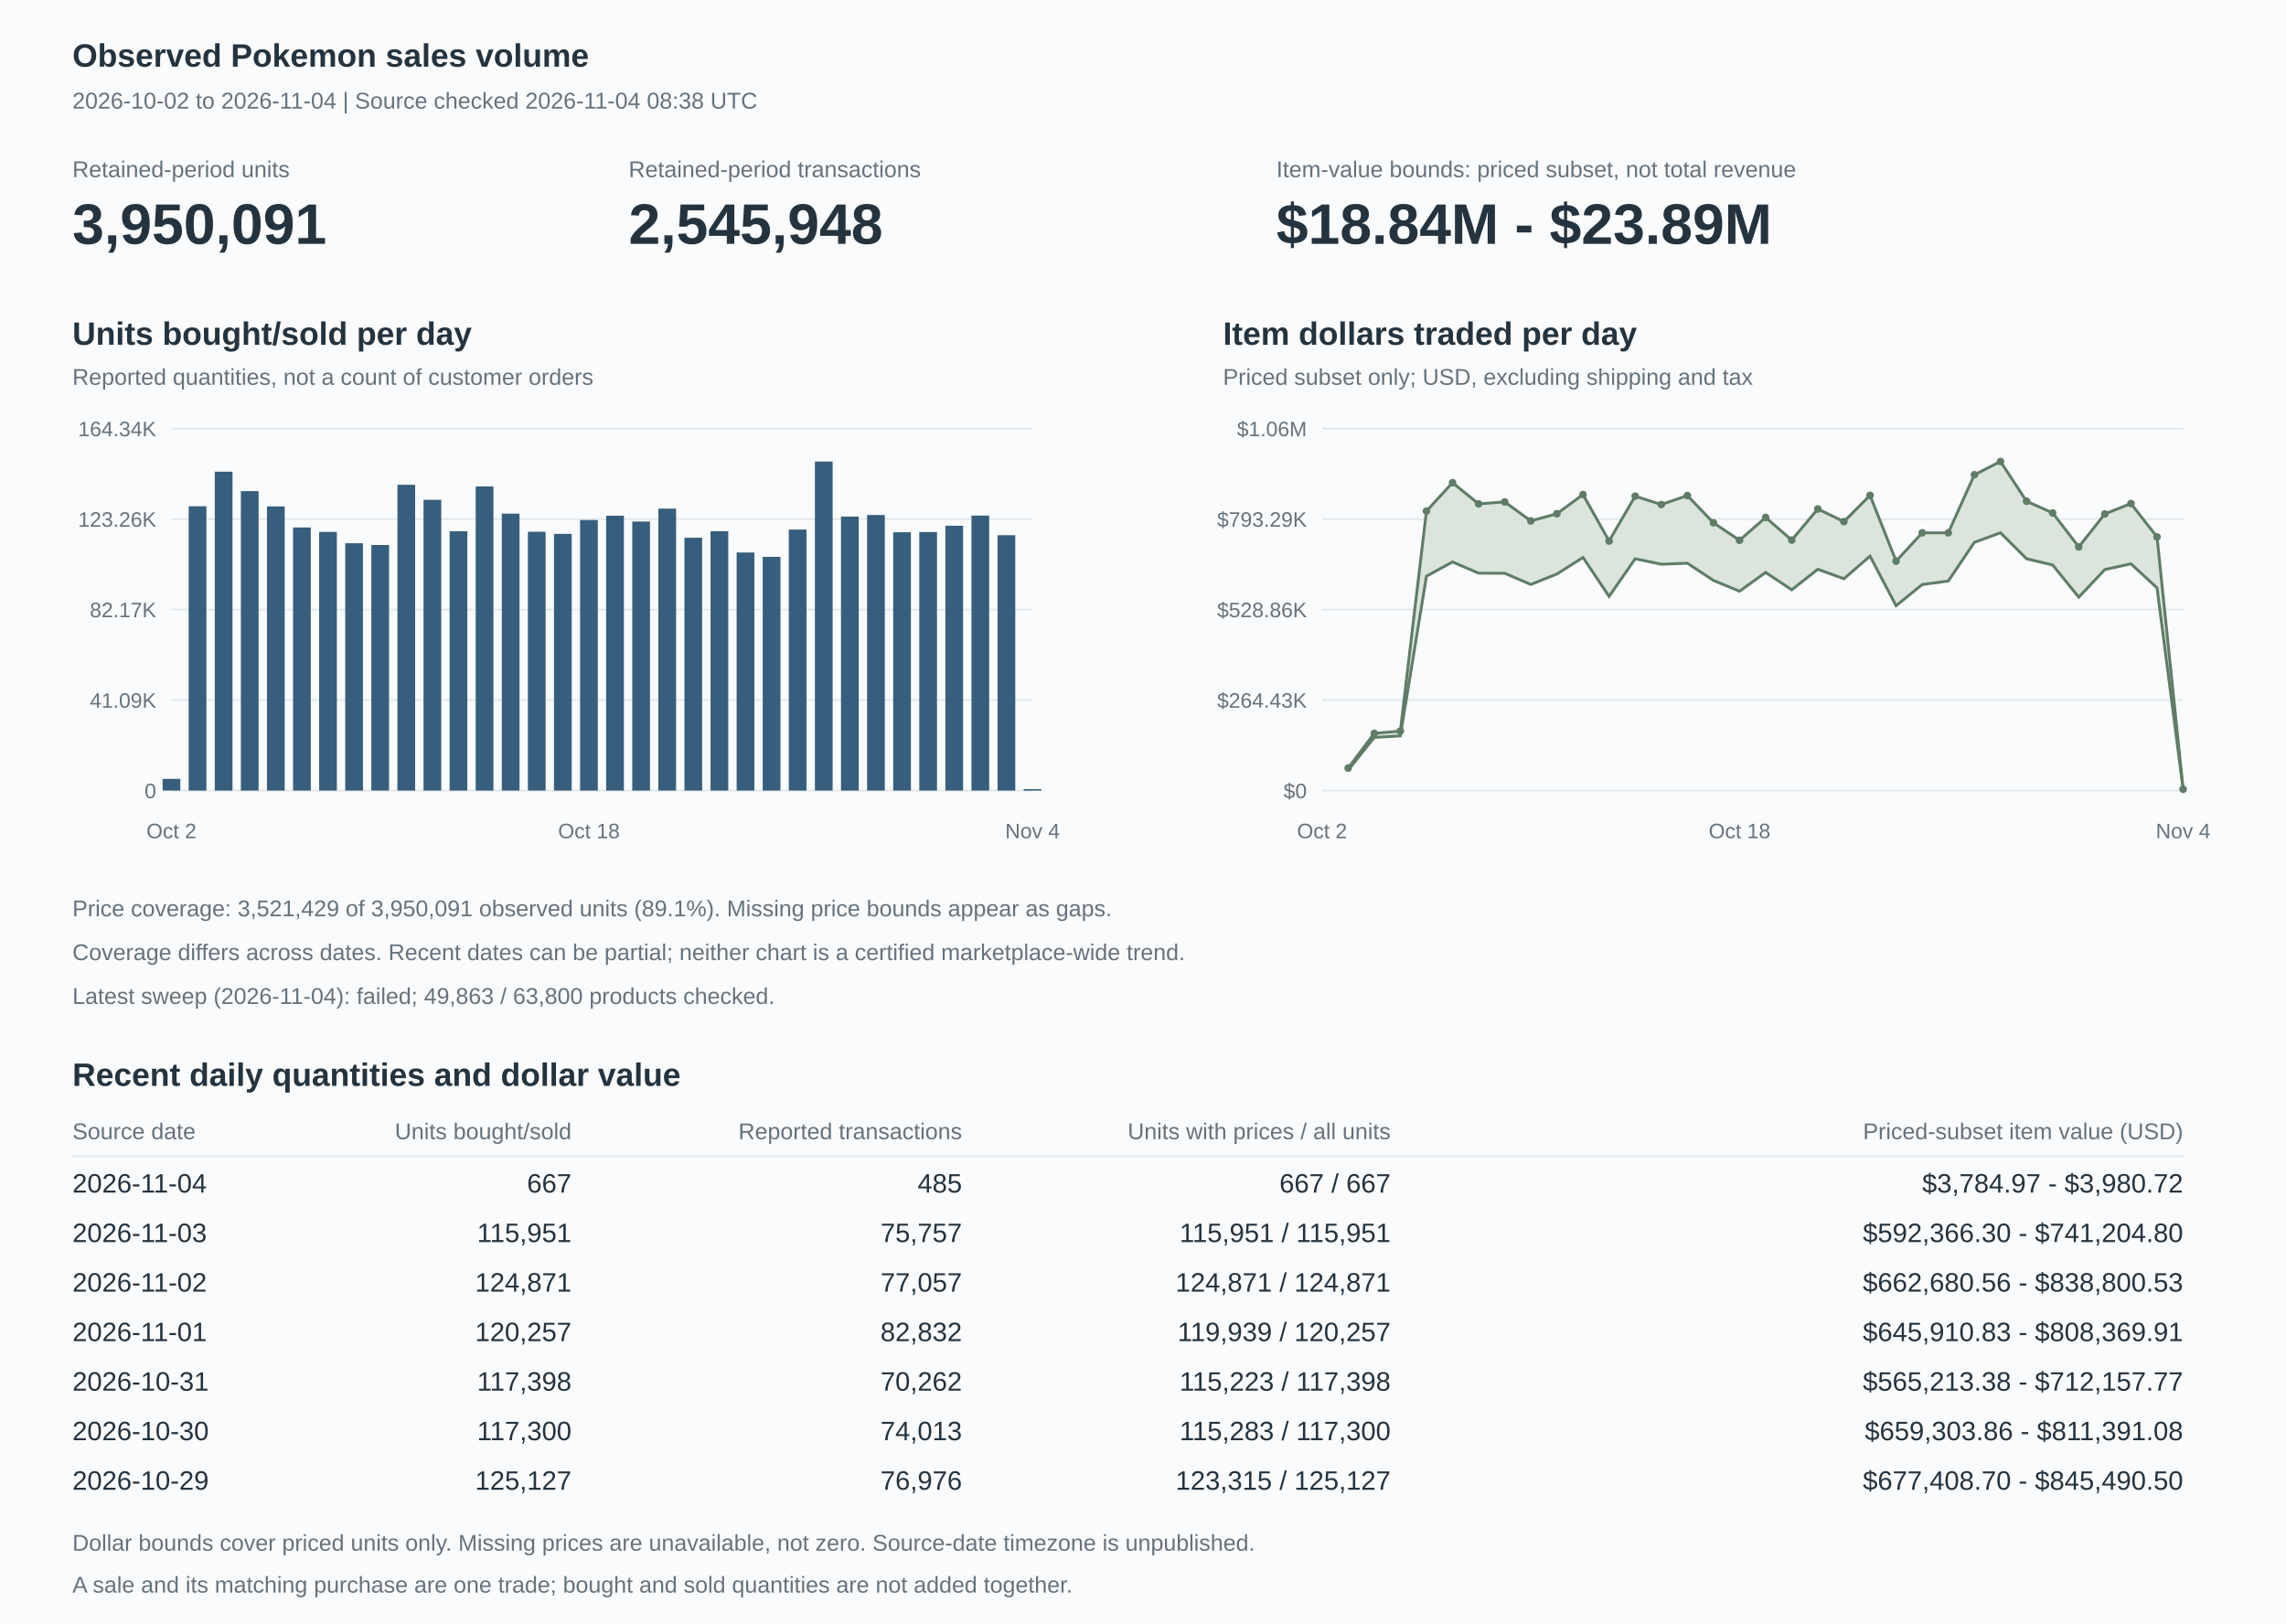
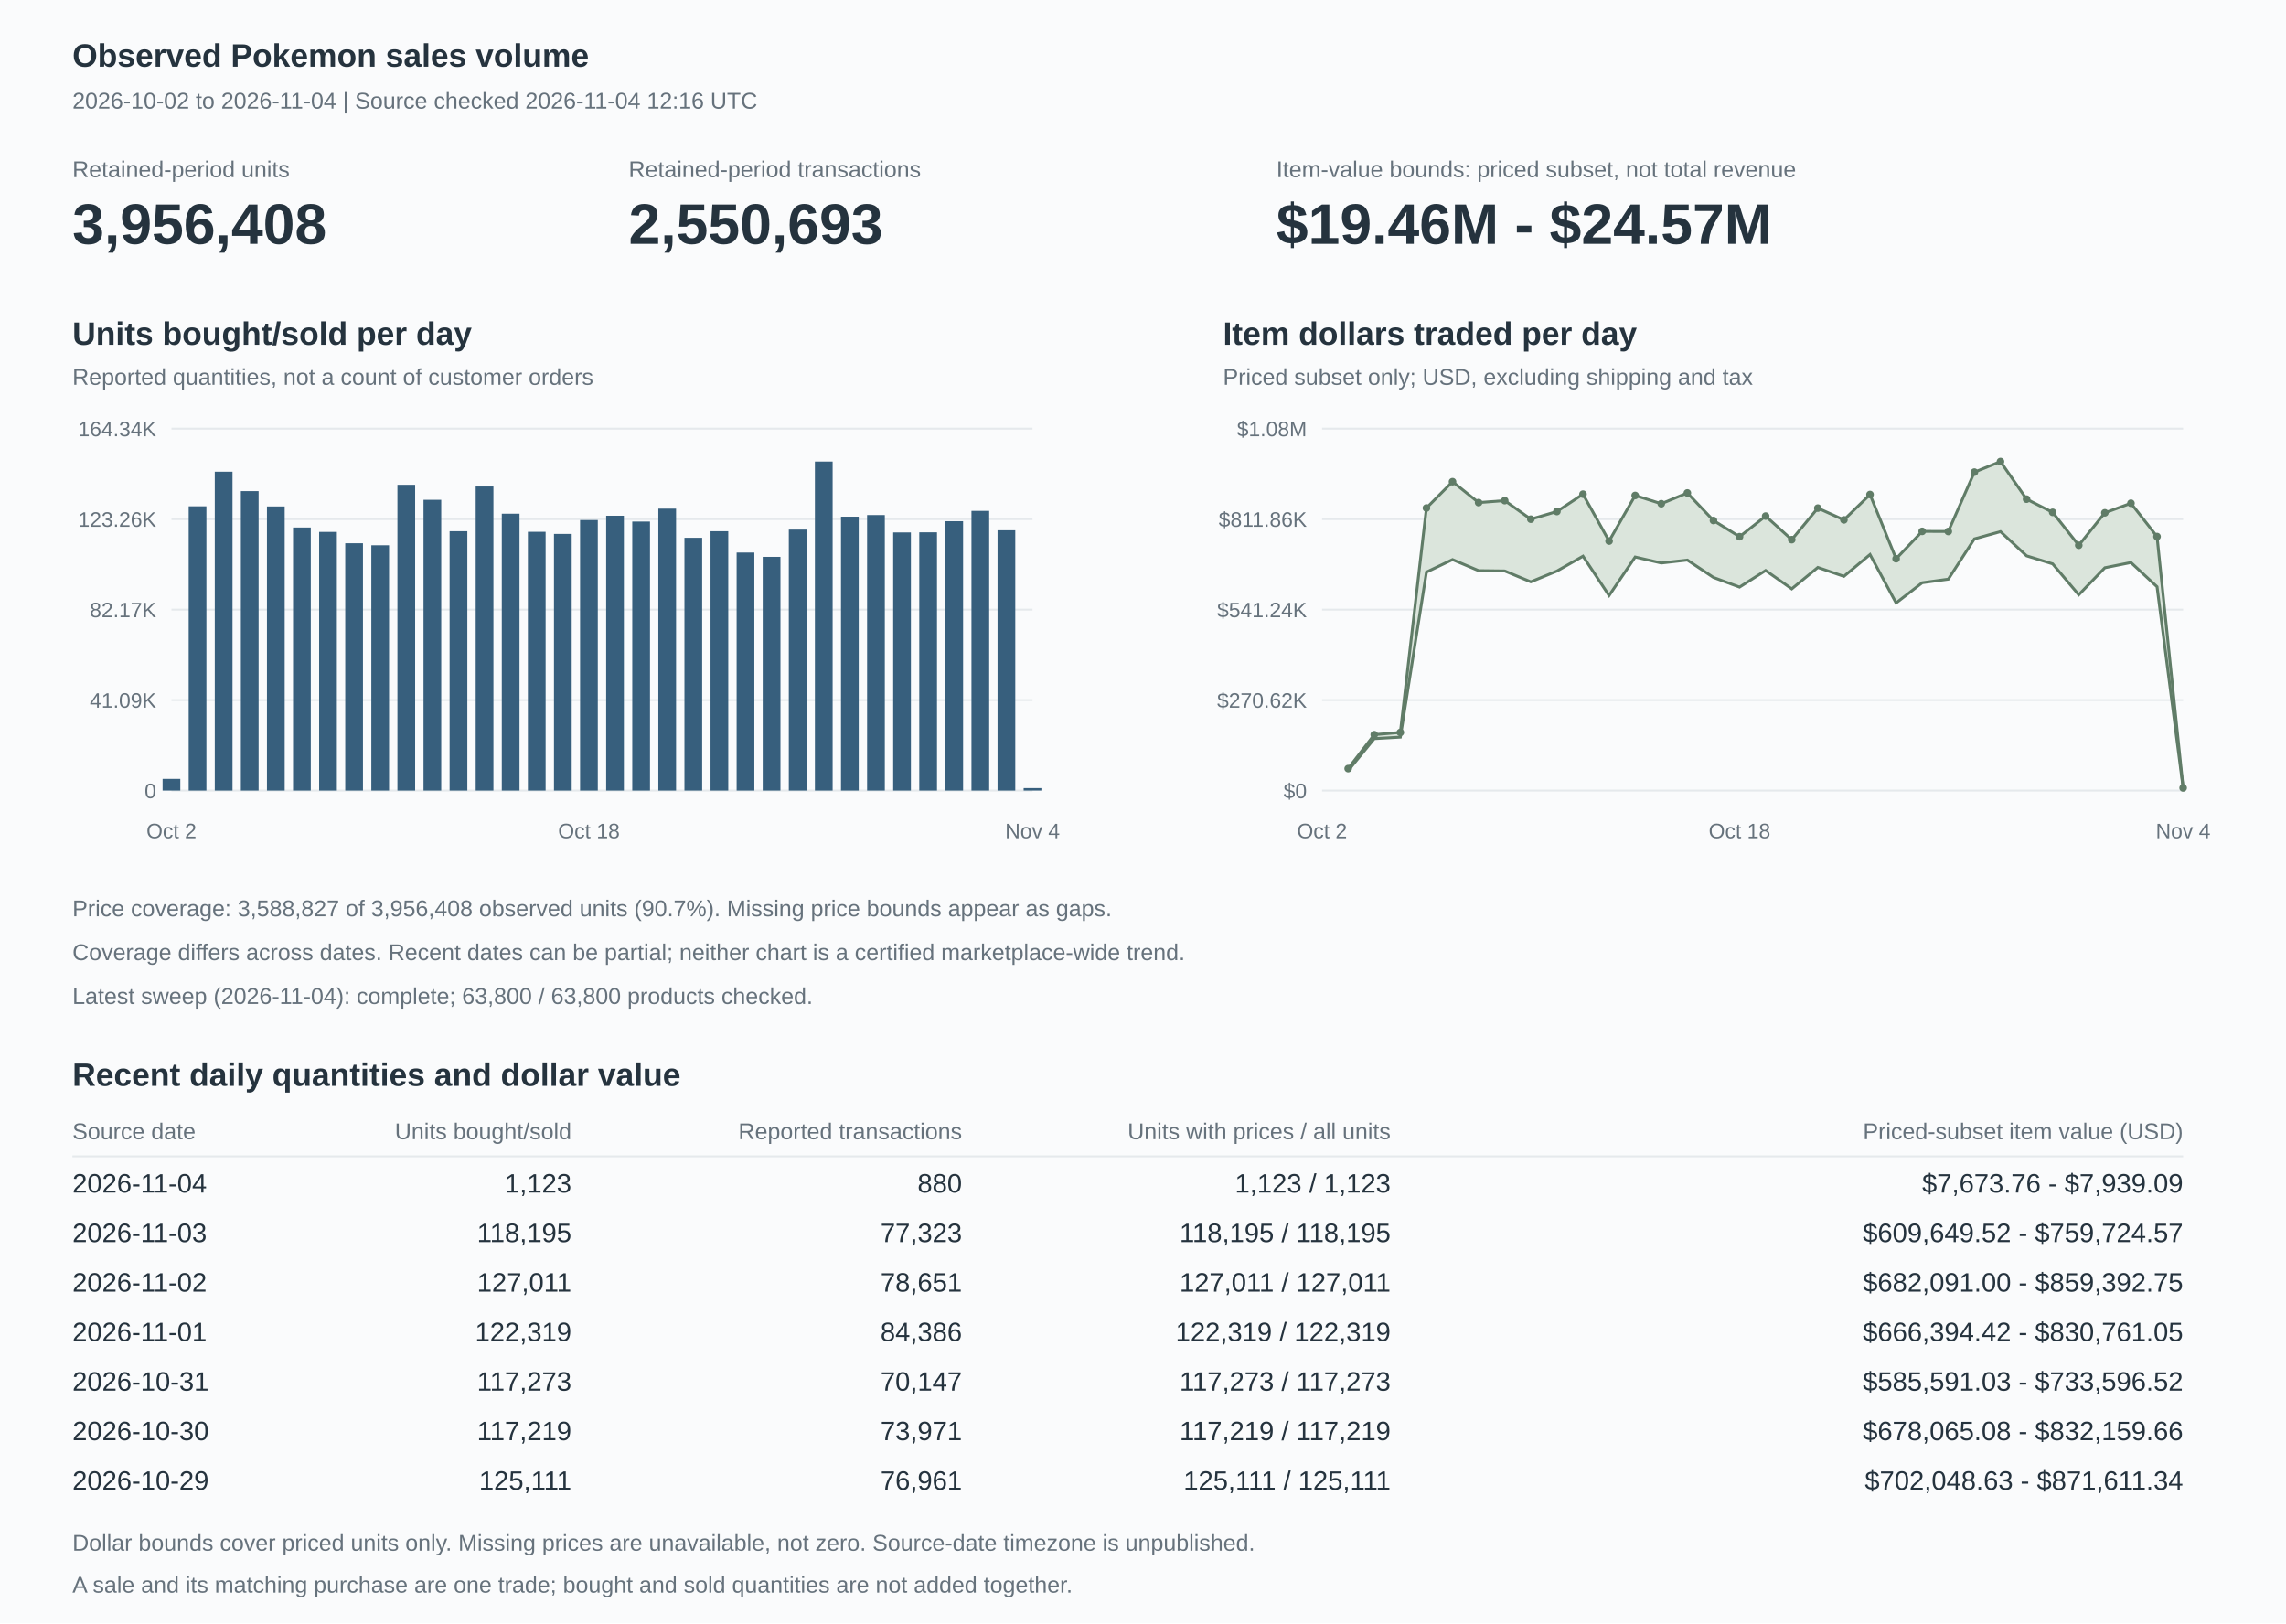
<svg xmlns="http://www.w3.org/2000/svg" width="1200" height="852" viewBox="0 0 1200 852" role="img" aria-labelledby="title description">
  <style>text{font-family:Arial,Helvetica,sans-serif;fill:#25333e;font-size:14px}.heading{font-size:17px;font-weight:600}.muted{fill:#66727c;font-size:12px}.axis{fill:#66727c;font-size:11px}.value{font-size:30px;font-weight:600}.grid{stroke:#e5e9ec;stroke-width:1}</style>
  <rect width="1200" height="852" fill="#fafbfc" />
  <text x="38" y="35" class="heading">Observed Pokemon sales volume</text>
-   <text x="38" y="57" class="muted">2026-10-02 to 2026-11-04 | Source checked 2026-11-04 08:38 UTC</text>
+   <text x="38" y="57" class="muted">2026-10-02 to 2026-11-04 | Source checked 2026-11-04 12:16 UTC</text>
  <text x="38" y="93" class="muted">Retained-period units</text>
-   <text x="38" y="128" class="value">3,950,091</text>
+   <text x="38" y="128" class="value">3,956,408</text>
  <text x="330" y="93" class="muted">Retained-period transactions</text>
-   <text x="330" y="128" class="value">2,545,948</text>
+   <text x="330" y="128" class="value">2,550,693</text>
  <text x="670" y="93" class="muted">Item-value bounds: priced subset, not total revenue</text>
-   <text x="670" y="128" class="value">$18.84M - $23.89M</text>
+   <text x="670" y="128" class="value">$19.46M - $24.57M</text>
  <text x="38" y="181" class="heading">Units bought/sold per day</text>
  <text x="38" y="202" class="muted">Reported quantities, not a count of customer orders</text>
  <path d="M90,415h452" class="grid" />
  <text x="82" y="419" text-anchor="end" class="axis">0</text>
  <path d="M90,367.5h452" class="grid" />
  <text x="82" y="371.5" text-anchor="end" class="axis">41.09K</text>
  <path d="M90,320h452" class="grid" />
  <text x="82" y="324" text-anchor="end" class="axis">82.17K</text>
  <path d="M90,272.5h452" class="grid" />
  <text x="82" y="276.5" text-anchor="end" class="axis">123.26K</text>
  <path d="M90,225h452" class="grid" />
  <text x="82" y="229" text-anchor="end" class="axis">164.34K</text>
  <rect x="85.347" y="408.859" width="9.306" height="6.141" fill="#375f7d" />
-   <rect x="99.044" y="265.766" width="9.306" height="149.234" fill="#375f7d" />
-   <rect x="112.741" y="247.602" width="9.306" height="167.398" fill="#375f7d" />
-   <rect x="126.438" y="257.797" width="9.306" height="157.203" fill="#375f7d" />
+   <rect x="99.044" y="265.765" width="9.306" height="149.235" fill="#375f7d" />
+   <rect x="112.741" y="247.601" width="9.306" height="167.399" fill="#375f7d" />
+   <rect x="126.438" y="257.796" width="9.306" height="157.204" fill="#375f7d" />
  <rect x="140.135" y="265.84" width="9.306" height="149.16" fill="#375f7d" />
-   <rect x="153.832" y="276.879" width="9.306" height="138.121" fill="#375f7d" />
-   <rect x="167.529" y="279.201" width="9.306" height="135.799" fill="#375f7d" />
+   <rect x="153.832" y="276.893" width="9.306" height="138.107" fill="#375f7d" />
+   <rect x="167.529" y="279.203" width="9.306" height="135.797" fill="#375f7d" />
  <rect x="181.226" y="285.161" width="9.306" height="129.839" fill="#375f7d" />
-   <rect x="194.923" y="286.075" width="9.306" height="128.925" fill="#375f7d" />
-   <rect x="208.62" y="254.466" width="9.306" height="160.534" fill="#375f7d" />
-   <rect x="222.317" y="262.344" width="9.306" height="152.656" fill="#375f7d" />
-   <rect x="236.014" y="278.843" width="9.306" height="136.157" fill="#375f7d" />
-   <rect x="249.711" y="255.341" width="9.306" height="159.659" fill="#375f7d" />
-   <rect x="263.408" y="269.631" width="9.306" height="145.369" fill="#375f7d" />
-   <rect x="277.105" y="279.138" width="9.306" height="135.862" fill="#375f7d" />
-   <rect x="290.802" y="280.249" width="9.306" height="134.751" fill="#375f7d" />
-   <rect x="304.499" y="272.966" width="9.306" height="142.034" fill="#375f7d" />
-   <rect x="318.196" y="270.714" width="9.306" height="144.286" fill="#375f7d" />
+   <rect x="194.923" y="286.222" width="9.306" height="128.778" fill="#375f7d" />
+   <rect x="208.62" y="254.481" width="9.306" height="160.519" fill="#375f7d" />
+   <rect x="222.317" y="262.353" width="9.306" height="152.647" fill="#375f7d" />
+   <rect x="236.014" y="278.842" width="9.306" height="136.158" fill="#375f7d" />
+   <rect x="249.711" y="255.378" width="9.306" height="159.622" fill="#375f7d" />
+   <rect x="263.408" y="269.65" width="9.306" height="145.35" fill="#375f7d" />
+   <rect x="277.105" y="279.146" width="9.306" height="135.854" fill="#375f7d" />
+   <rect x="290.802" y="280.259" width="9.306" height="134.741" fill="#375f7d" />
+   <rect x="304.499" y="272.97" width="9.306" height="142.03" fill="#375f7d" />
+   <rect x="318.196" y="270.718" width="9.306" height="144.282" fill="#375f7d" />
  <rect x="331.893" y="273.773" width="9.306" height="141.227" fill="#375f7d" />
-   <rect x="345.589" y="266.991" width="9.306" height="148.009" fill="#375f7d" />
-   <rect x="359.286" y="282.275" width="9.306" height="132.725" fill="#375f7d" />
-   <rect x="372.983" y="278.844" width="9.306" height="136.156" fill="#375f7d" />
-   <rect x="386.68" y="290.019" width="9.306" height="124.981" fill="#375f7d" />
-   <rect x="400.377" y="292.299" width="9.306" height="122.701" fill="#375f7d" />
-   <rect x="414.074" y="277.976" width="9.306" height="137.024" fill="#375f7d" />
+   <rect x="345.589" y="266.995" width="9.306" height="148.005" fill="#375f7d" />
+   <rect x="359.286" y="282.287" width="9.306" height="132.713" fill="#375f7d" />
+   <rect x="372.983" y="278.846" width="9.306" height="136.154" fill="#375f7d" />
+   <rect x="386.68" y="290.045" width="9.306" height="124.955" fill="#375f7d" />
+   <rect x="400.377" y="292.312" width="9.306" height="122.688" fill="#375f7d" />
+   <rect x="414.074" y="277.996" width="9.306" height="137.004" fill="#375f7d" />
  <rect x="427.771" y="242.273" width="9.306" height="172.727" fill="#375f7d" />
-   <rect x="441.468" y="271.158" width="9.306" height="143.842" fill="#375f7d" />
-   <rect x="455.165" y="270.34" width="9.306" height="144.66" fill="#375f7d" />
-   <rect x="468.862" y="279.388" width="9.306" height="135.612" fill="#375f7d" />
-   <rect x="482.559" y="279.275" width="9.306" height="135.725" fill="#375f7d" />
-   <rect x="496.256" y="275.97" width="9.306" height="139.03" fill="#375f7d" />
-   <rect x="509.953" y="270.636" width="9.306" height="144.364" fill="#375f7d" />
-   <rect x="523.65" y="280.948" width="9.306" height="134.052" fill="#375f7d" />
-   <rect x="537.347" y="414.229" width="9.306" height="0.771" fill="#375f7d" />
+   <rect x="441.468" y="271.21" width="9.306" height="143.79" fill="#375f7d" />
+   <rect x="455.165" y="270.357" width="9.306" height="144.643" fill="#375f7d" />
+   <rect x="468.862" y="279.481" width="9.306" height="135.519" fill="#375f7d" />
+   <rect x="482.559" y="279.419" width="9.306" height="135.581" fill="#375f7d" />
+   <rect x="496.256" y="273.585" width="9.306" height="141.415" fill="#375f7d" />
+   <rect x="509.953" y="268.16" width="9.306" height="146.84" fill="#375f7d" />
+   <rect x="523.65" y="278.353" width="9.306" height="136.647" fill="#375f7d" />
+   <rect x="537.347" y="413.702" width="9.306" height="1.298" fill="#375f7d" />
  <text x="90" y="440" text-anchor="middle" class="axis">Oct 2</text>
  <text x="309.152" y="440" text-anchor="middle" class="axis">Oct 18</text>
  <text x="542" y="440" text-anchor="middle" class="axis">Nov 4</text>
  <text x="642" y="181" class="heading">Item dollars traded per day</text>
  <text x="642" y="202" class="muted">Priced subset only; USD, excluding shipping and tax</text>
  <path d="M694,415h452" class="grid" />
  <text x="686" y="419" text-anchor="end" class="axis">$0</text>
  <path d="M694,367.5h452" class="grid" />
-   <text x="686" y="371.5" text-anchor="end" class="axis">$264.43K</text>
+   <text x="686" y="371.5" text-anchor="end" class="axis">$270.62K</text>
  <path d="M694,320h452" class="grid" />
-   <text x="686" y="324" text-anchor="end" class="axis">$528.86K</text>
+   <text x="686" y="324" text-anchor="end" class="axis">$541.24K</text>
  <path d="M694,272.5h452" class="grid" />
-   <text x="686" y="276.5" text-anchor="end" class="axis">$793.29K</text>
+   <text x="686" y="276.5" text-anchor="end" class="axis">$811.86K</text>
  <path d="M694,225h452" class="grid" />
-   <text x="686" y="229" text-anchor="end" class="axis">$1.06M</text>
-   <polygon points="707.697,403.183 721.394,384.957 735.091,383.758 748.788,268.297 762.485,253.364 776.182,264.51 789.879,263.464 803.576,273.437 817.273,269.683 830.97,259.6 844.667,283.994 858.364,260.446 872.061,264.85 885.758,260.138 899.455,274.432 913.152,283.604 926.848,271.62 940.545,283.507 954.242,267.173 967.939,273.814 981.636,260.023 995.333,294.537 1009.03,279.707 1022.727,279.692 1036.424,249.216 1050.121,242.273 1063.818,263.123 1077.515,269.249 1091.212,287.074 1104.909,269.791 1118.606,264.325 1132.303,281.856 1146,414.285 1146,414.32 1132.303,308.592 1118.606,295.962 1104.909,298.974 1091.212,313.47 1077.515,296.568 1063.818,293.316 1050.121,279.67 1036.424,284.682 1022.727,304.983 1009.03,306.839 995.333,317.957 981.636,291.926 967.939,303.788 954.242,298.825 940.545,309.606 926.848,300.475 913.152,310.35 899.455,304.687 885.758,295.646 872.061,296.178 858.364,293.312 844.667,313.058 830.97,292.621 817.273,301.301 803.576,306.798 789.879,300.922 776.182,300.883 762.485,294.975 748.788,302.466 735.091,386.287 721.394,387.094 707.697,404.28" fill="#dbe5dc" />
-   <polyline points="707.697,404.28 721.394,387.094 735.091,386.287 748.788,302.466 762.485,294.975 776.182,300.883 789.879,300.922 803.576,306.798 817.273,301.301 830.97,292.621 844.667,313.058 858.364,293.312 872.061,296.178 885.758,295.646 899.455,304.687 913.152,310.35 926.848,300.475 940.545,309.606 954.242,298.825 967.939,303.788 981.636,291.926 995.333,317.957 1009.03,306.839 1022.727,304.983 1036.424,284.682 1050.121,279.67 1063.818,293.316 1077.515,296.568 1091.212,313.47 1104.909,298.974 1118.606,295.962 1132.303,308.592 1146,414.32" fill="none" stroke="#607c67" stroke-width="1.5" />
-   <polyline points="707.697,403.183 721.394,384.957 735.091,383.758 748.788,268.297 762.485,253.364 776.182,264.51 789.879,263.464 803.576,273.437 817.273,269.683 830.97,259.6 844.667,283.994 858.364,260.446 872.061,264.85 885.758,260.138 899.455,274.432 913.152,283.604 926.848,271.62 940.545,283.507 954.242,267.173 967.939,273.814 981.636,260.023 995.333,294.537 1009.03,279.707 1022.727,279.692 1036.424,249.216 1050.121,242.273 1063.818,263.123 1077.515,269.249 1091.212,287.074 1104.909,269.791 1118.606,264.325 1132.303,281.856 1146,414.285" fill="none" stroke="#607c67" stroke-width="1.5" />
-   <circle cx="707.697" cy="403.183" r="2" fill="#607c67" />
-   <circle cx="721.394" cy="384.957" r="2" fill="#607c67" />
-   <circle cx="735.091" cy="383.758" r="2" fill="#607c67" />
-   <circle cx="748.788" cy="268.297" r="2" fill="#607c67" />
-   <circle cx="762.485" cy="253.364" r="2" fill="#607c67" />
-   <circle cx="776.182" cy="264.51" r="2" fill="#607c67" />
-   <circle cx="789.879" cy="263.464" r="2" fill="#607c67" />
-   <circle cx="803.576" cy="273.437" r="2" fill="#607c67" />
-   <circle cx="817.273" cy="269.683" r="2" fill="#607c67" />
-   <circle cx="830.97" cy="259.6" r="2" fill="#607c67" />
-   <circle cx="844.667" cy="283.994" r="2" fill="#607c67" />
-   <circle cx="858.364" cy="260.446" r="2" fill="#607c67" />
-   <circle cx="872.061" cy="264.85" r="2" fill="#607c67" />
-   <circle cx="885.758" cy="260.138" r="2" fill="#607c67" />
-   <circle cx="899.455" cy="274.432" r="2" fill="#607c67" />
-   <circle cx="913.152" cy="283.604" r="2" fill="#607c67" />
-   <circle cx="926.848" cy="271.62" r="2" fill="#607c67" />
-   <circle cx="940.545" cy="283.507" r="2" fill="#607c67" />
-   <circle cx="954.242" cy="267.173" r="2" fill="#607c67" />
-   <circle cx="967.939" cy="273.814" r="2" fill="#607c67" />
-   <circle cx="981.636" cy="260.023" r="2" fill="#607c67" />
-   <circle cx="995.333" cy="294.537" r="2" fill="#607c67" />
-   <circle cx="1009.03" cy="279.707" r="2" fill="#607c67" />
-   <circle cx="1022.727" cy="279.692" r="2" fill="#607c67" />
-   <circle cx="1036.424" cy="249.216" r="2" fill="#607c67" />
+   <text x="686" y="229" text-anchor="end" class="axis">$1.08M</text>
+   <polygon points="707.697,403.453 721.394,385.644 735.091,384.473 748.788,266.657 762.485,252.861 776.182,263.815 789.879,262.77 803.576,272.529 817.273,268.499 830.97,259.404 844.667,284.024 858.364,260.08 872.061,264.408 885.758,258.768 899.455,273.22 913.152,281.721 926.848,270.91 940.545,283.276 954.242,266.717 967.939,272.896 981.636,259.587 995.333,293.301 1009.03,278.921 1022.727,278.983 1036.424,247.827 1050.121,242.273 1063.818,262.012 1077.515,268.937 1091.212,286.237 1104.909,269.182 1118.606,264.157 1132.303,281.651 1146,413.607 1146,413.653 1132.303,307.993 1118.606,295.277 1104.909,298.033 1091.212,312.215 1077.515,295.984 1063.818,291.774 1050.121,279.045 1036.424,282.861 1022.727,304.026 1009.03,305.893 995.333,316.502 981.636,291.091 967.939,302.54 954.242,297.861 940.545,309.11 926.848,299.461 913.152,308.186 899.455,303.113 885.758,293.996 872.061,295.533 858.364,292.393 844.667,312.606 830.97,291.959 817.273,299.765 803.576,305.425 789.879,299.713 776.182,299.549 762.485,293.751 748.788,300.309 735.091,386.944 721.394,387.732 707.697,404.525" fill="#dbe5dc" />
+   <polyline points="707.697,404.525 721.394,387.732 735.091,386.944 748.788,300.309 762.485,293.751 776.182,299.549 789.879,299.713 803.576,305.425 817.273,299.765 830.97,291.959 844.667,312.606 858.364,292.393 872.061,295.533 885.758,293.996 899.455,303.113 913.152,308.186 926.848,299.461 940.545,309.11 954.242,297.861 967.939,302.54 981.636,291.091 995.333,316.502 1009.03,305.893 1022.727,304.026 1036.424,282.861 1050.121,279.045 1063.818,291.774 1077.515,295.984 1091.212,312.215 1104.909,298.033 1118.606,295.277 1132.303,307.993 1146,413.653" fill="none" stroke="#607c67" stroke-width="1.5" />
+   <polyline points="707.697,403.453 721.394,385.644 735.091,384.473 748.788,266.657 762.485,252.861 776.182,263.815 789.879,262.77 803.576,272.529 817.273,268.499 830.97,259.404 844.667,284.024 858.364,260.08 872.061,264.408 885.758,258.768 899.455,273.22 913.152,281.721 926.848,270.91 940.545,283.276 954.242,266.717 967.939,272.896 981.636,259.587 995.333,293.301 1009.03,278.921 1022.727,278.983 1036.424,247.827 1050.121,242.273 1063.818,262.012 1077.515,268.937 1091.212,286.237 1104.909,269.182 1118.606,264.157 1132.303,281.651 1146,413.607" fill="none" stroke="#607c67" stroke-width="1.5" />
+   <circle cx="707.697" cy="403.453" r="2" fill="#607c67" />
+   <circle cx="721.394" cy="385.644" r="2" fill="#607c67" />
+   <circle cx="735.091" cy="384.473" r="2" fill="#607c67" />
+   <circle cx="748.788" cy="266.657" r="2" fill="#607c67" />
+   <circle cx="762.485" cy="252.861" r="2" fill="#607c67" />
+   <circle cx="776.182" cy="263.815" r="2" fill="#607c67" />
+   <circle cx="789.879" cy="262.77" r="2" fill="#607c67" />
+   <circle cx="803.576" cy="272.529" r="2" fill="#607c67" />
+   <circle cx="817.273" cy="268.499" r="2" fill="#607c67" />
+   <circle cx="830.97" cy="259.404" r="2" fill="#607c67" />
+   <circle cx="844.667" cy="284.024" r="2" fill="#607c67" />
+   <circle cx="858.364" cy="260.08" r="2" fill="#607c67" />
+   <circle cx="872.061" cy="264.408" r="2" fill="#607c67" />
+   <circle cx="885.758" cy="258.768" r="2" fill="#607c67" />
+   <circle cx="899.455" cy="273.22" r="2" fill="#607c67" />
+   <circle cx="913.152" cy="281.721" r="2" fill="#607c67" />
+   <circle cx="926.848" cy="270.91" r="2" fill="#607c67" />
+   <circle cx="940.545" cy="283.276" r="2" fill="#607c67" />
+   <circle cx="954.242" cy="266.717" r="2" fill="#607c67" />
+   <circle cx="967.939" cy="272.896" r="2" fill="#607c67" />
+   <circle cx="981.636" cy="259.587" r="2" fill="#607c67" />
+   <circle cx="995.333" cy="293.301" r="2" fill="#607c67" />
+   <circle cx="1009.03" cy="278.921" r="2" fill="#607c67" />
+   <circle cx="1022.727" cy="278.983" r="2" fill="#607c67" />
+   <circle cx="1036.424" cy="247.827" r="2" fill="#607c67" />
  <circle cx="1050.121" cy="242.273" r="2" fill="#607c67" />
-   <circle cx="1063.818" cy="263.123" r="2" fill="#607c67" />
-   <circle cx="1077.515" cy="269.249" r="2" fill="#607c67" />
-   <circle cx="1091.212" cy="287.074" r="2" fill="#607c67" />
-   <circle cx="1104.909" cy="269.791" r="2" fill="#607c67" />
-   <circle cx="1118.606" cy="264.325" r="2" fill="#607c67" />
-   <circle cx="1132.303" cy="281.856" r="2" fill="#607c67" />
-   <circle cx="1146" cy="414.285" r="2" fill="#607c67" />
+   <circle cx="1063.818" cy="262.012" r="2" fill="#607c67" />
+   <circle cx="1077.515" cy="268.937" r="2" fill="#607c67" />
+   <circle cx="1091.212" cy="286.237" r="2" fill="#607c67" />
+   <circle cx="1104.909" cy="269.182" r="2" fill="#607c67" />
+   <circle cx="1118.606" cy="264.157" r="2" fill="#607c67" />
+   <circle cx="1132.303" cy="281.651" r="2" fill="#607c67" />
+   <circle cx="1146" cy="413.607" r="2" fill="#607c67" />
  <text x="694" y="440" text-anchor="middle" class="axis">Oct 2</text>
  <text x="913.152" y="440" text-anchor="middle" class="axis">Oct 18</text>
  <text x="1146" y="440" text-anchor="middle" class="axis">Nov 4</text>
-   <text x="38" y="481" class="muted">Price coverage: 3,521,429 of 3,950,091 observed units (89.1%). Missing price bounds appear as gaps.</text>
+   <text x="38" y="481" class="muted">Price coverage: 3,588,827 of 3,956,408 observed units (90.7%). Missing price bounds appear as gaps.</text>
  <text x="38" y="504" class="muted">Coverage differs across dates. Recent dates can be partial; neither chart is a certified marketplace-wide trend.</text>
-   <text x="38" y="527" class="muted">Latest sweep (2026-11-04): failed; 49,863 / 63,800 products checked.</text>
+   <text x="38" y="527" class="muted">Latest sweep (2026-11-04): complete; 63,800 / 63,800 products checked.</text>
  <text x="38" y="570" class="heading">Recent daily quantities and dollar value</text>
  <text x="38" y="598" class="muted">Source date</text>
  <text x="300" y="598" text-anchor="end" class="muted">Units bought/sold</text>
  <text x="505" y="598" text-anchor="end" class="muted">Reported transactions</text>
  <text x="730" y="598" text-anchor="end" class="muted">Units with prices / all units</text>
  <text x="1146" y="598" text-anchor="end" class="muted">Priced-subset item value (USD)</text>
  <path d="M38,607h1108" class="grid" />
  <text x="38" y="626">2026-11-04</text>
-   <text x="300" y="626" text-anchor="end">667</text>
-   <text x="505" y="626" text-anchor="end">485</text>
-   <text x="730" y="626" text-anchor="end">667 / 667</text>
-   <text x="1146" y="626" text-anchor="end">$3,784.97 - $3,980.72</text>
+   <text x="300" y="626" text-anchor="end">1,123</text>
+   <text x="505" y="626" text-anchor="end">880</text>
+   <text x="730" y="626" text-anchor="end">1,123 / 1,123</text>
+   <text x="1146" y="626" text-anchor="end">$7,673.76 - $7,939.09</text>
  <text x="38" y="652">2026-11-03</text>
-   <text x="300" y="652" text-anchor="end">115,951</text>
-   <text x="505" y="652" text-anchor="end">75,757</text>
-   <text x="730" y="652" text-anchor="end">115,951 / 115,951</text>
-   <text x="1146" y="652" text-anchor="end">$592,366.30 - $741,204.80</text>
+   <text x="300" y="652" text-anchor="end">118,195</text>
+   <text x="505" y="652" text-anchor="end">77,323</text>
+   <text x="730" y="652" text-anchor="end">118,195 / 118,195</text>
+   <text x="1146" y="652" text-anchor="end">$609,649.52 - $759,724.57</text>
  <text x="38" y="678">2026-11-02</text>
-   <text x="300" y="678" text-anchor="end">124,871</text>
-   <text x="505" y="678" text-anchor="end">77,057</text>
-   <text x="730" y="678" text-anchor="end">124,871 / 124,871</text>
-   <text x="1146" y="678" text-anchor="end">$662,680.56 - $838,800.53</text>
+   <text x="300" y="678" text-anchor="end">127,011</text>
+   <text x="505" y="678" text-anchor="end">78,651</text>
+   <text x="730" y="678" text-anchor="end">127,011 / 127,011</text>
+   <text x="1146" y="678" text-anchor="end">$682,091.00 - $859,392.75</text>
  <text x="38" y="704">2026-11-01</text>
-   <text x="300" y="704" text-anchor="end">120,257</text>
-   <text x="505" y="704" text-anchor="end">82,832</text>
-   <text x="730" y="704" text-anchor="end">119,939 / 120,257</text>
-   <text x="1146" y="704" text-anchor="end">$645,910.83 - $808,369.91</text>
+   <text x="300" y="704" text-anchor="end">122,319</text>
+   <text x="505" y="704" text-anchor="end">84,386</text>
+   <text x="730" y="704" text-anchor="end">122,319 / 122,319</text>
+   <text x="1146" y="704" text-anchor="end">$666,394.42 - $830,761.05</text>
  <text x="38" y="730">2026-10-31</text>
-   <text x="300" y="730" text-anchor="end">117,398</text>
-   <text x="505" y="730" text-anchor="end">70,262</text>
-   <text x="730" y="730" text-anchor="end">115,223 / 117,398</text>
-   <text x="1146" y="730" text-anchor="end">$565,213.38 - $712,157.77</text>
+   <text x="300" y="730" text-anchor="end">117,273</text>
+   <text x="505" y="730" text-anchor="end">70,147</text>
+   <text x="730" y="730" text-anchor="end">117,273 / 117,273</text>
+   <text x="1146" y="730" text-anchor="end">$585,591.03 - $733,596.52</text>
  <text x="38" y="756">2026-10-30</text>
-   <text x="300" y="756" text-anchor="end">117,300</text>
-   <text x="505" y="756" text-anchor="end">74,013</text>
-   <text x="730" y="756" text-anchor="end">115,283 / 117,300</text>
-   <text x="1146" y="756" text-anchor="end">$659,303.86 - $811,391.08</text>
+   <text x="300" y="756" text-anchor="end">117,219</text>
+   <text x="505" y="756" text-anchor="end">73,971</text>
+   <text x="730" y="756" text-anchor="end">117,219 / 117,219</text>
+   <text x="1146" y="756" text-anchor="end">$678,065.08 - $832,159.66</text>
  <text x="38" y="782">2026-10-29</text>
-   <text x="300" y="782" text-anchor="end">125,127</text>
-   <text x="505" y="782" text-anchor="end">76,976</text>
-   <text x="730" y="782" text-anchor="end">123,315 / 125,127</text>
-   <text x="1146" y="782" text-anchor="end">$677,408.70 - $845,490.50</text>
+   <text x="300" y="782" text-anchor="end">125,111</text>
+   <text x="505" y="782" text-anchor="end">76,961</text>
+   <text x="730" y="782" text-anchor="end">125,111 / 125,111</text>
+   <text x="1146" y="782" text-anchor="end">$702,048.63 - $871,611.34</text>
  <text x="38" y="814" class="muted">Dollar bounds cover priced units only. Missing prices are unavailable, not zero. Source-date timezone is unpublished.</text>
  <text x="38" y="836" class="muted">A sale and its matching purchase are one trade; bought and sold quantities are not added together.</text>
</svg>
